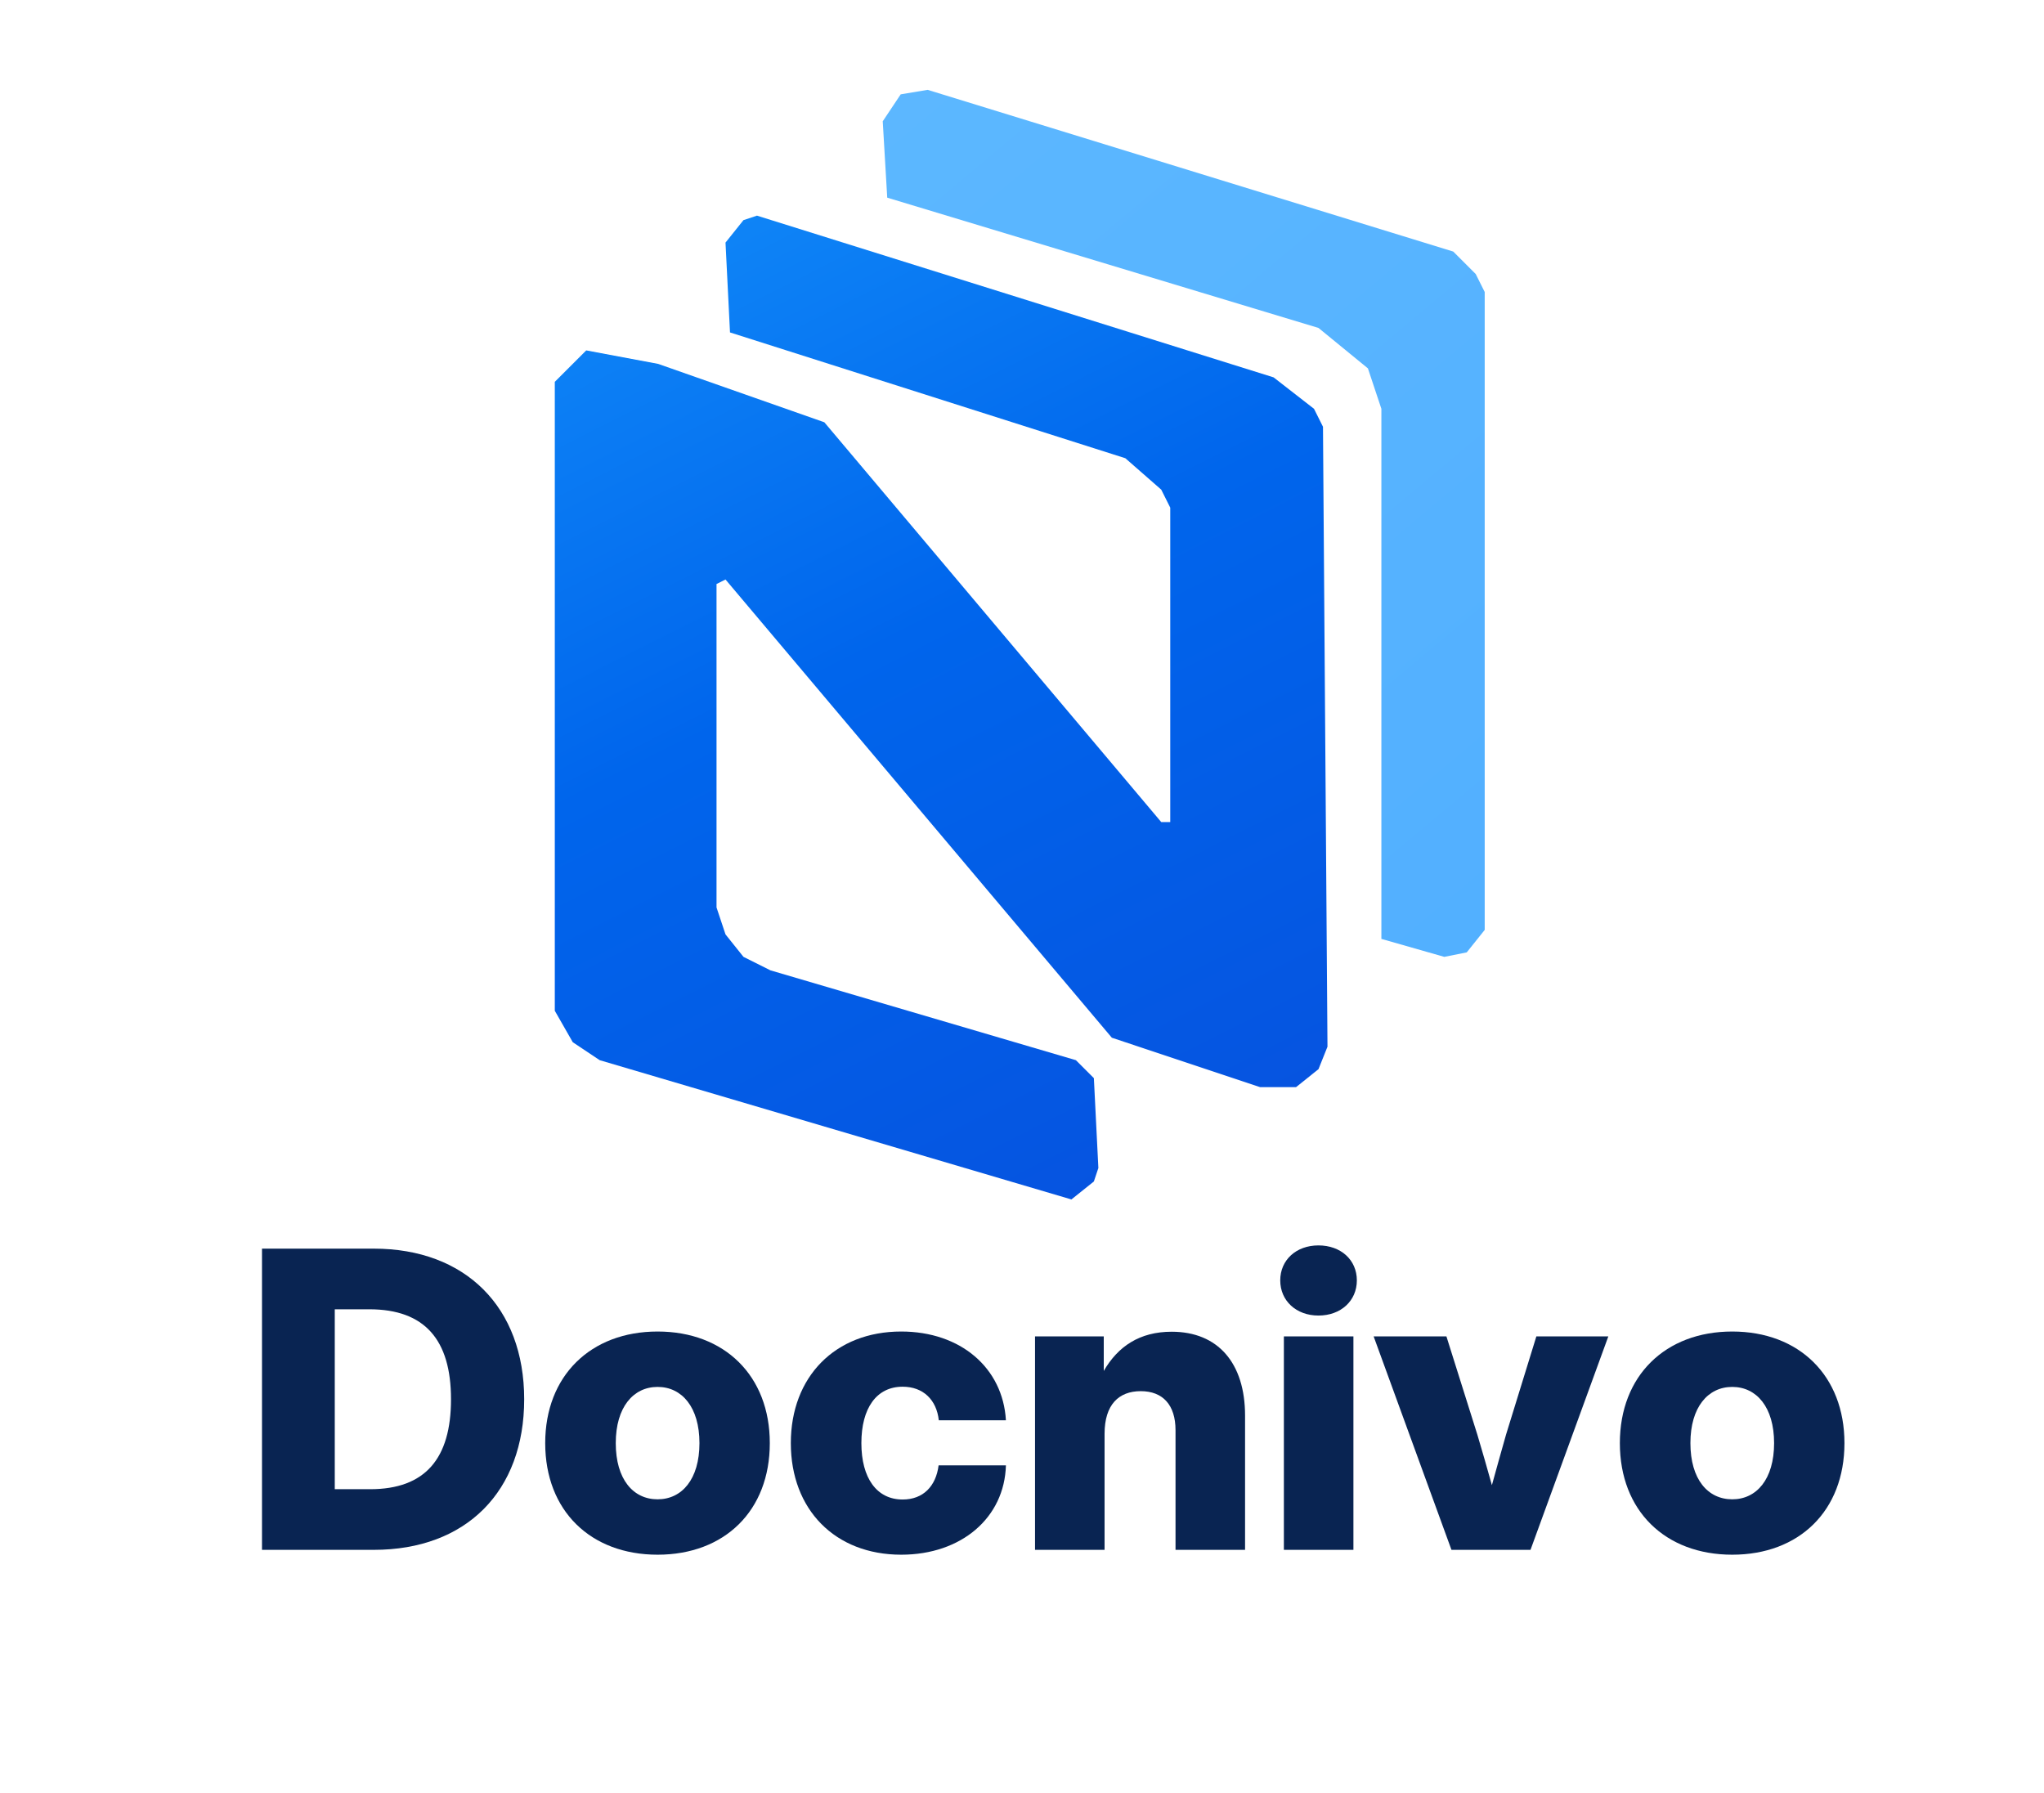
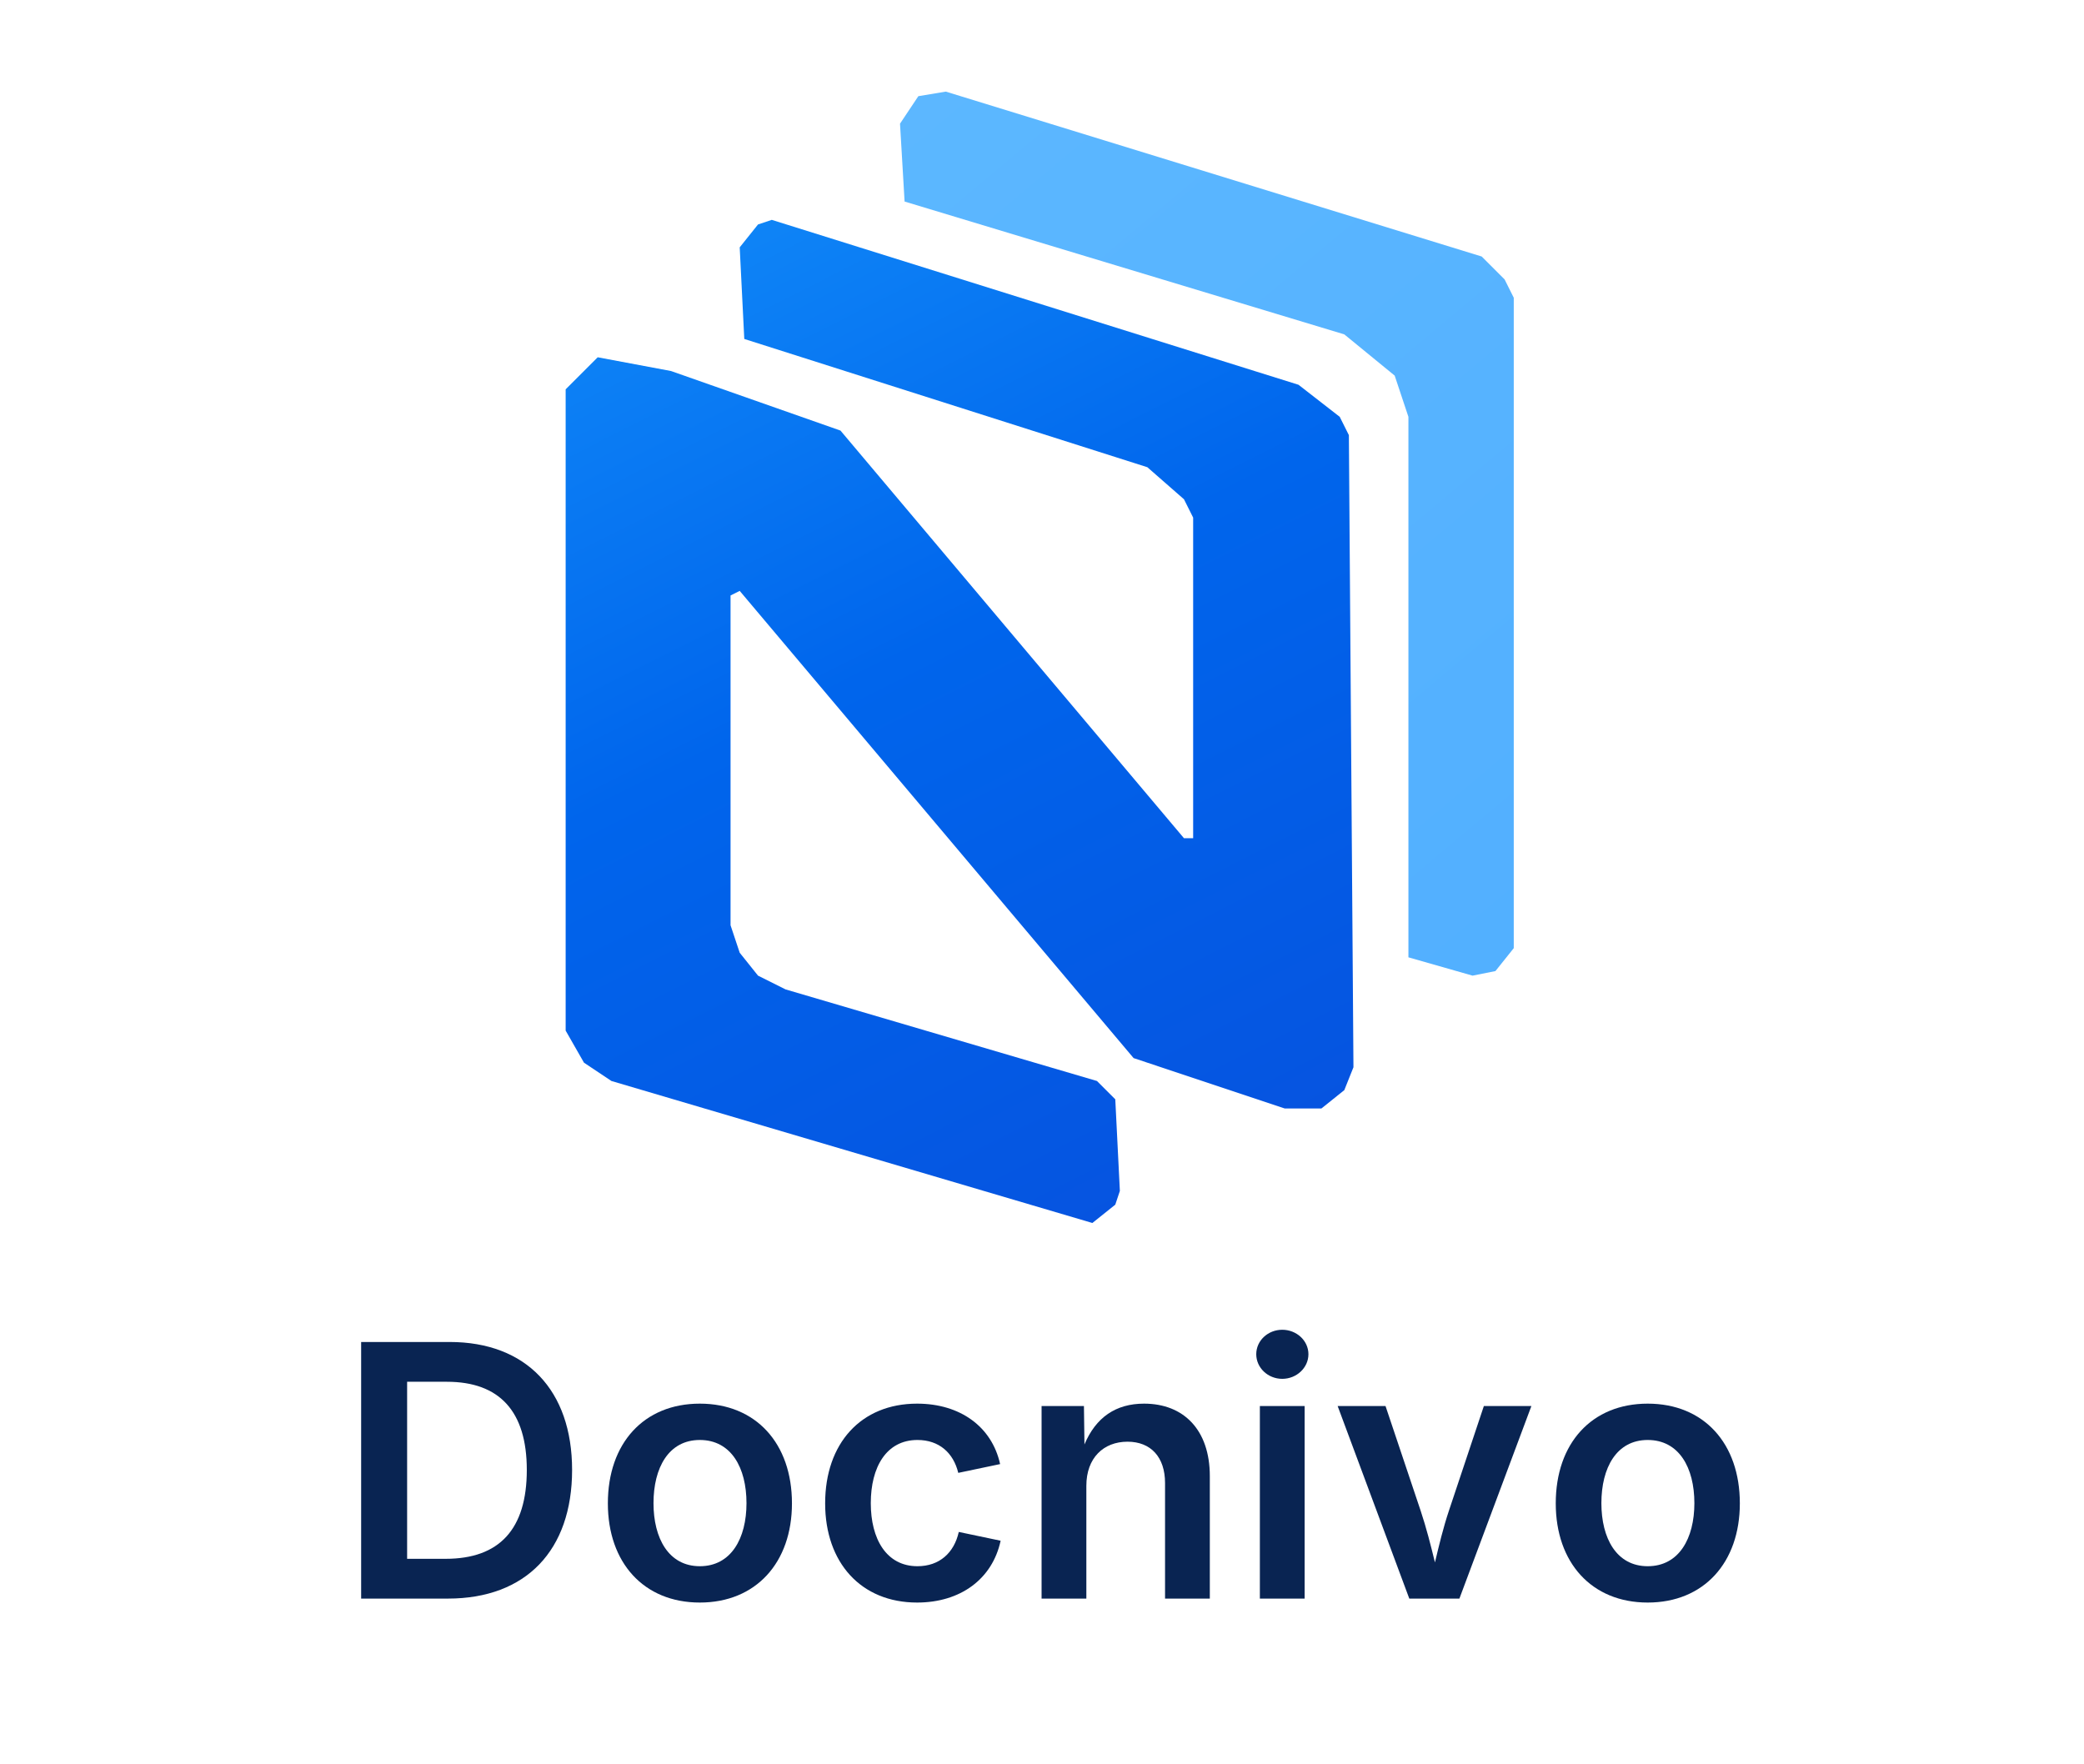
- <svg xmlns="http://www.w3.org/2000/svg" width="455" height="399" viewBox="0 0 455 399" role="img" aria-label="Docnivo stacked logo">
+ <svg xmlns="http://www.w3.org/2000/svg" width="455" height="385" viewBox="0 0 455 385" role="img" aria-label="Docnivo stacked logo">
  <defs>
    <linearGradient id="blueGradient" gradientUnits="userSpaceOnUse" x1="41.6" y1="0" x2="166.4" y2="248.0">
      <stop offset="0" stop-color="#128CF9" />
      <stop offset=".45" stop-color="#0065EC" />
      <stop offset="1" stop-color="#0751DE" />
    </linearGradient>
    <linearGradient id="cyanGradient" gradientUnits="userSpaceOnUse" x1="0" y1="0" x2="208.0" y2="248.0">
      <stop offset="0" stop-color="#5EB9FF" />
      <stop offset="1" stop-color="#50AEFF" />
    </linearGradient>
  </defs>
  <g transform="translate(123.5 20)">
    <path d="M77,1 L73,7 L74,24 L170,53 L181,62 L184,71 L184,189 L198,193 L203,192 L207,187 L207,45 L205,41 L200,36 L83,0 Z" fill="url(#cyanGradient)" />
    <path d="M45,28 L42,29 L38,34 L39,54 L127,82 L135,89 L137,93 L137,163 L135,163 L60,74 L23,61 L7,58 L0,65 L0,205 L4,212 L10,216 L115,247 L120,243 L121,240 L120,220 L116,216 L48,196 L42,193 L38,188 L36,182 L36,110 L38,109 L124,211 L157,222 L165,222 L170,218 L172,213 L171,75 L169,71 L160,64 Z" fill="url(#blueGradient)" />
  </g>
-   <g transform="translate(54 345) scale(0.045 -0.045)" fill="#092452">
-     <g transform="translate(0 0)">
-       <path d="M649 0C1107 0 1393 290 1393 745C1393 1200 1103 1490 649 1490H96V0ZM456 300V1190H627C901 1190 1031 1039 1031 745C1031 452 904 300 631 300Z" />
-     </g>
-     <g transform="translate(1445 0)">
-       <path d="M608 -24C939 -24 1163 193 1163 528C1163 861 939 1080 608 1080C277 1080 52 861 52 528C52 193 277 -24 608 -24ZM608 250C487 250 401 349 401 528C401 706 488 806 608 806C728 806 815 706 815 528C815 349 728 250 608 250Z" />
-     </g>
-     <g transform="translate(2660 0)">
-       <path d="M598 -24C897 -24 1109 160 1116 418H783C770 315 707 249 605 249C477 249 401 355 401 528C401 701 476 807 605 807C707 807 773 742 784 641H1116C1101 900 892 1080 598 1080C271 1080 52 856 52 528C52 199 271 -24 598 -24Z" />
-     </g>
-     <g transform="translate(3824 0)">
-       <path d="M440 574C440 718 510 785 619 785C728 785 791 717 791 592V0H1135V664C1135 924 1001 1079 772 1079C613 1079 506 1006 436 885V1056H96V0H440Z" />
-     </g>
-     <g transform="translate(5055 0)">
-       <path d="M96 0H440V1056H96ZM267 1159C378 1159 457 1232 457 1333C457 1434 378 1506 267 1506C157 1506 78 1434 78 1333C78 1232 157 1159 267 1159Z" />
-     </g>
-     <g transform="translate(5591 0)">
-       <path d="M389 0H780L1165 1056H809L659 570C635 486 612 403 589 320C566 403 542 486 517 570L364 1056H4Z" />
-     </g>
-     <g transform="translate(6761 0)">
-       <path d="M608 -24C939 -24 1163 193 1163 528C1163 861 939 1080 608 1080C277 1080 52 861 52 528C52 193 277 -24 608 -24ZM608 250C487 250 401 349 401 528C401 706 488 806 608 806C728 806 815 706 815 528C815 349 728 250 608 250Z" />
-     </g>
+   <g fill="#092452" aria-hidden="true">
+     <path d="M654 0C1108 0 1375 281 1375 747C1375 1210 1108 1490 664 1490H150V0ZM417 231V1259H648C953 1259 1112 1088 1112 747C1112 403 953 231 641 231Z" transform="translate(73.209 349.000) scale(0.03759766 -0.03759766)" />
+     <path d="M623 -23C949 -23 1158 209 1158 553C1158 901 949 1132 623 1132C297 1132 89 901 89 553C89 209 297 -23 623 -23ZM623 188C442 188 354 350 354 554C354 760 442 921 623 921C805 921 894 760 894 554C894 350 805 188 623 188Z" transform="translate(129.369 349.000) scale(0.03759766 -0.03759766)" />
+     <path d="M623 -23C874 -23 1060 113 1108 336L865 387C838 266 753 188 625 188C444 188 354 347 354 554C354 763 444 921 625 921C751 921 834 846 862 730L1105 781C1057 999 872 1132 623 1132C297 1132 89 901 89 553C89 209 297 -23 623 -23Z" transform="translate(176.809 349.000) scale(0.03759766 -0.03759766)" />
+     <path d="M398 655C398 817 498 911 637 911C773 911 855 821 855 671V0H1115V711C1115 980 963 1132 733 1132C569 1132 453 1052 387 895L384 1118H138V0H398Z" transform="translate(222.219 349.000) scale(0.03759766 -0.03759766)" />
+     <path d="M138 0H398V1118H138ZM268 1276C351 1276 420 1340 420 1419C420 1498 351 1561 268 1561C185 1561 117 1498 117 1419C117 1340 185 1276 268 1276Z" transform="translate(269.878 349.000) scale(0.03759766 -0.03759766)" />
+     <path d="M455 0H746L1164 1118H888L685 510C652 411 628 311 604 210C579 312 554 411 521 510L317 1118H39Z" transform="translate(290.584 349.000) scale(0.03759766 -0.03759766)" />
+     <path d="M623 -23C949 -23 1158 209 1158 553C1158 901 949 1132 623 1132C297 1132 89 901 89 553C89 209 297 -23 623 -23ZM623 188C442 188 354 350 354 554C354 760 442 921 623 921C805 921 894 760 894 554C894 350 805 188 623 188Z" transform="translate(336.322 349.000) scale(0.03759766 -0.03759766)" />
  </g>
</svg>
